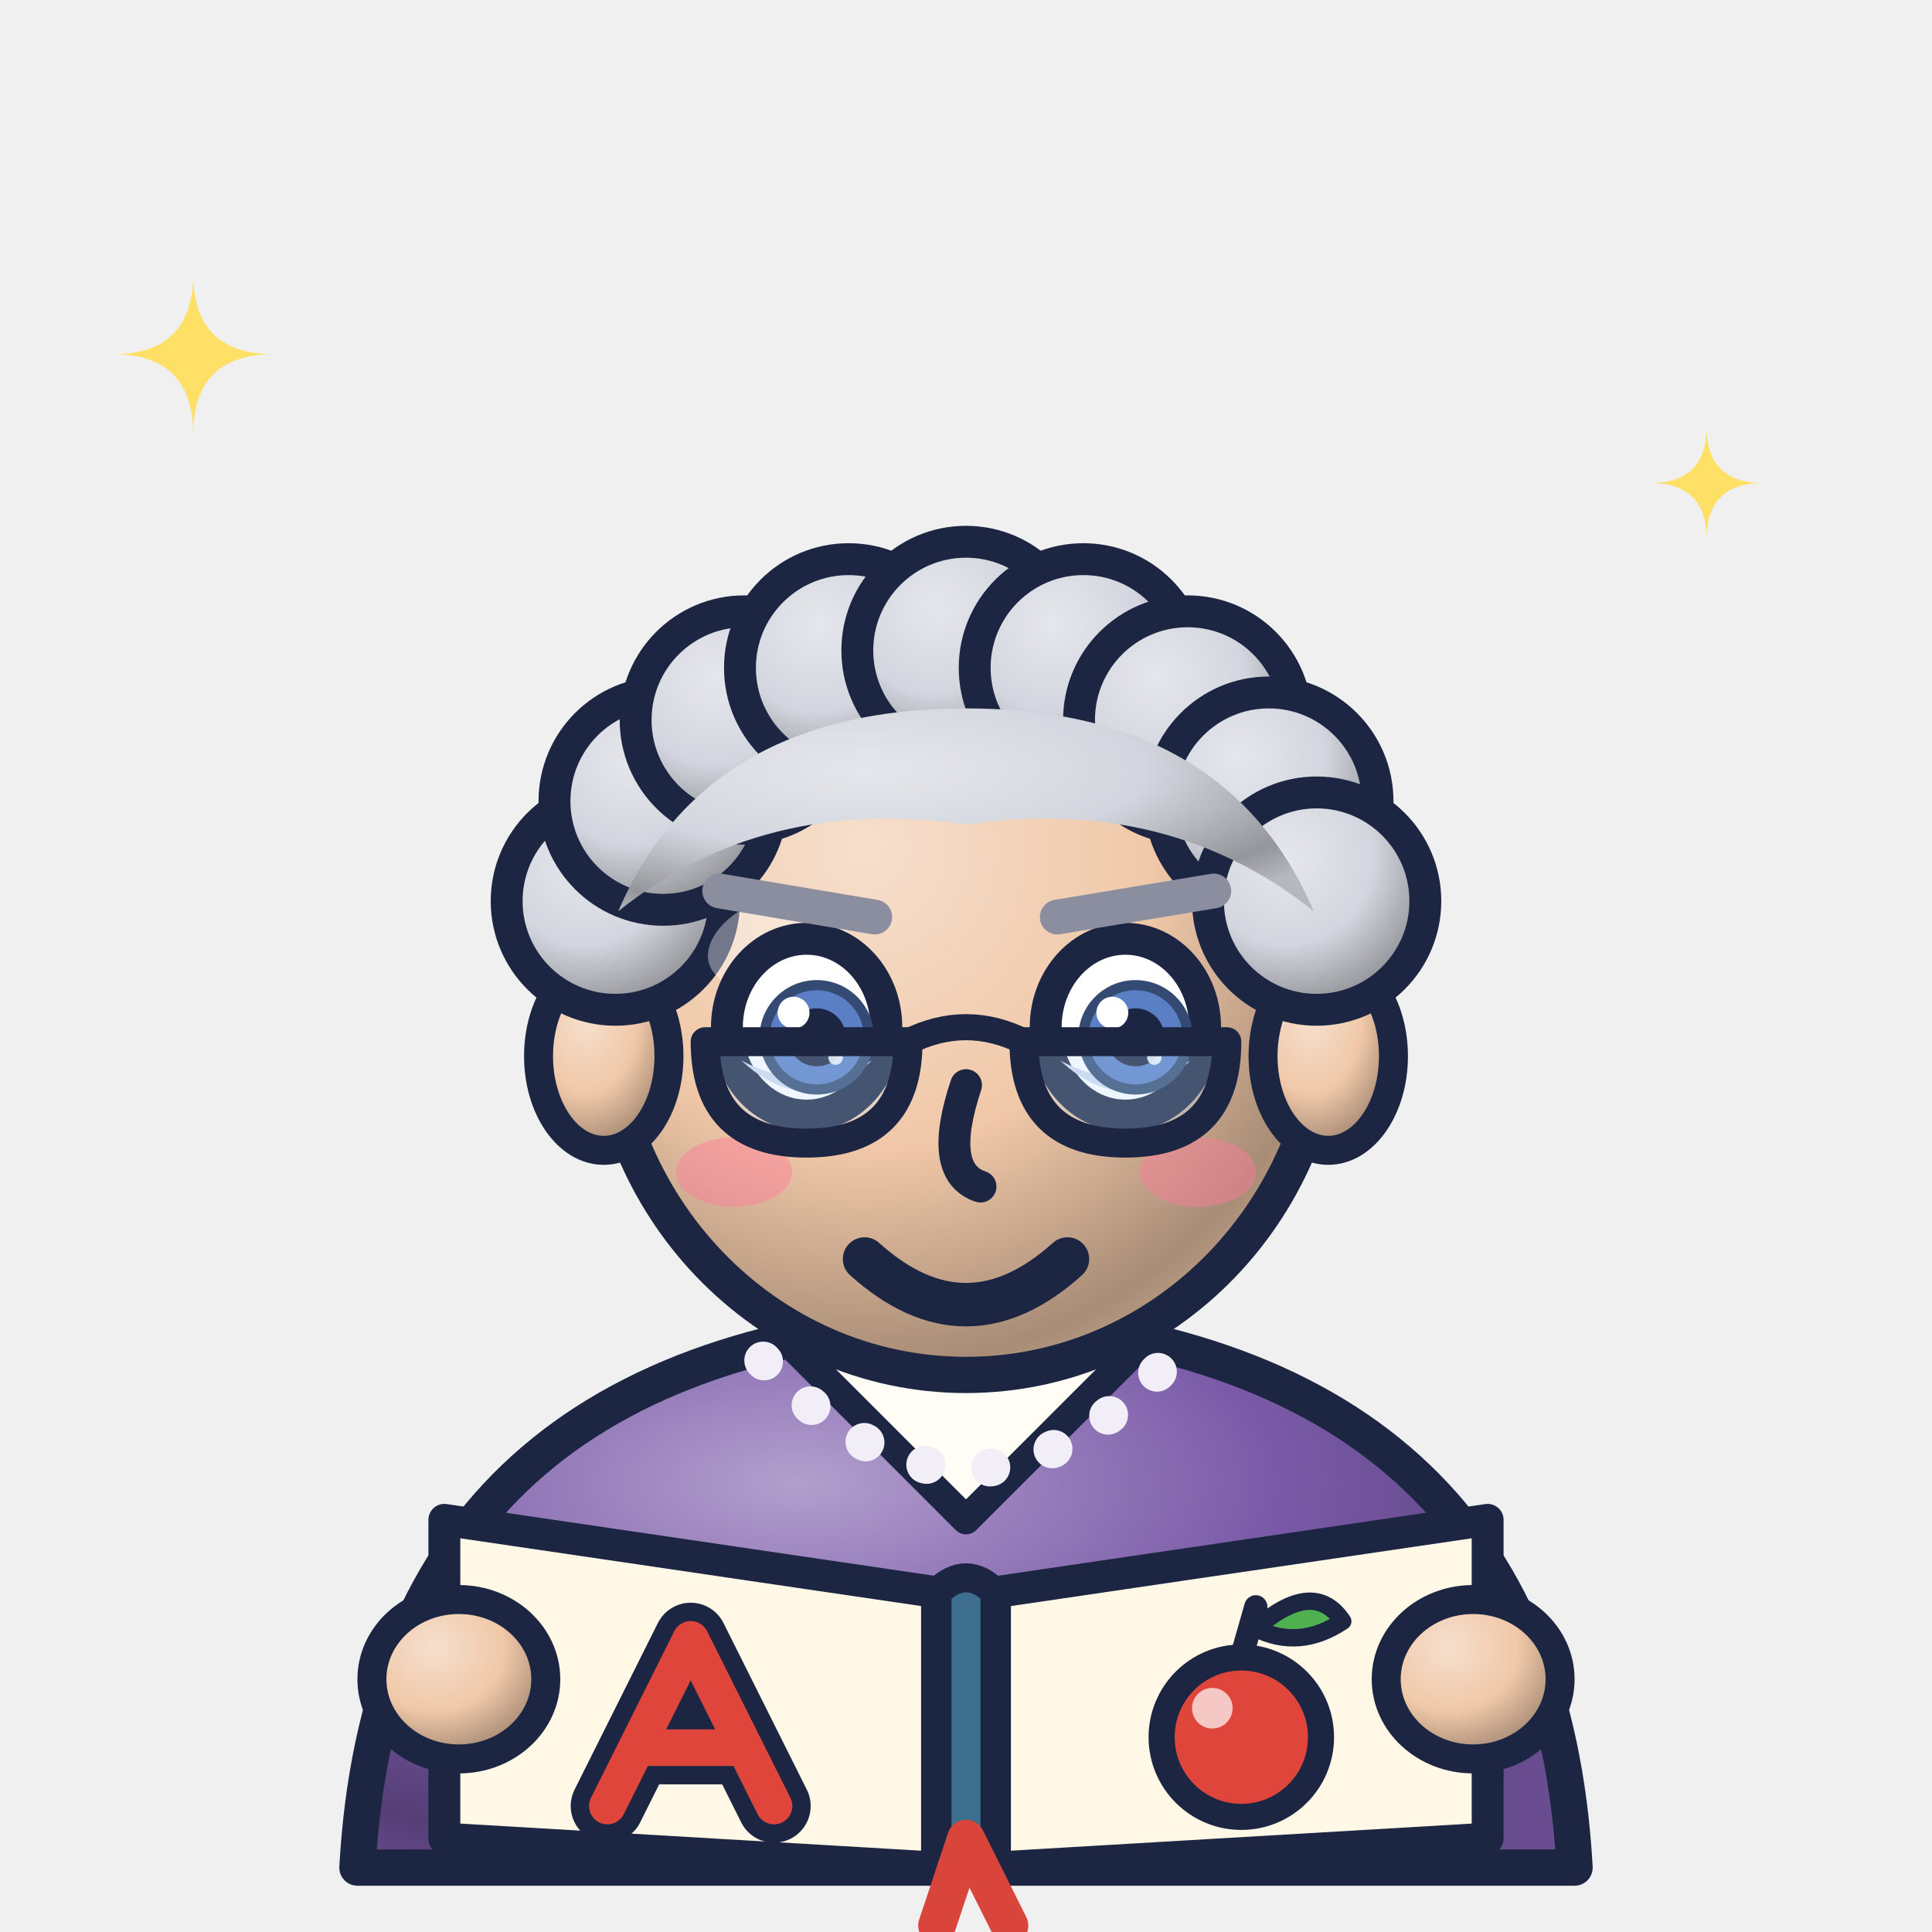
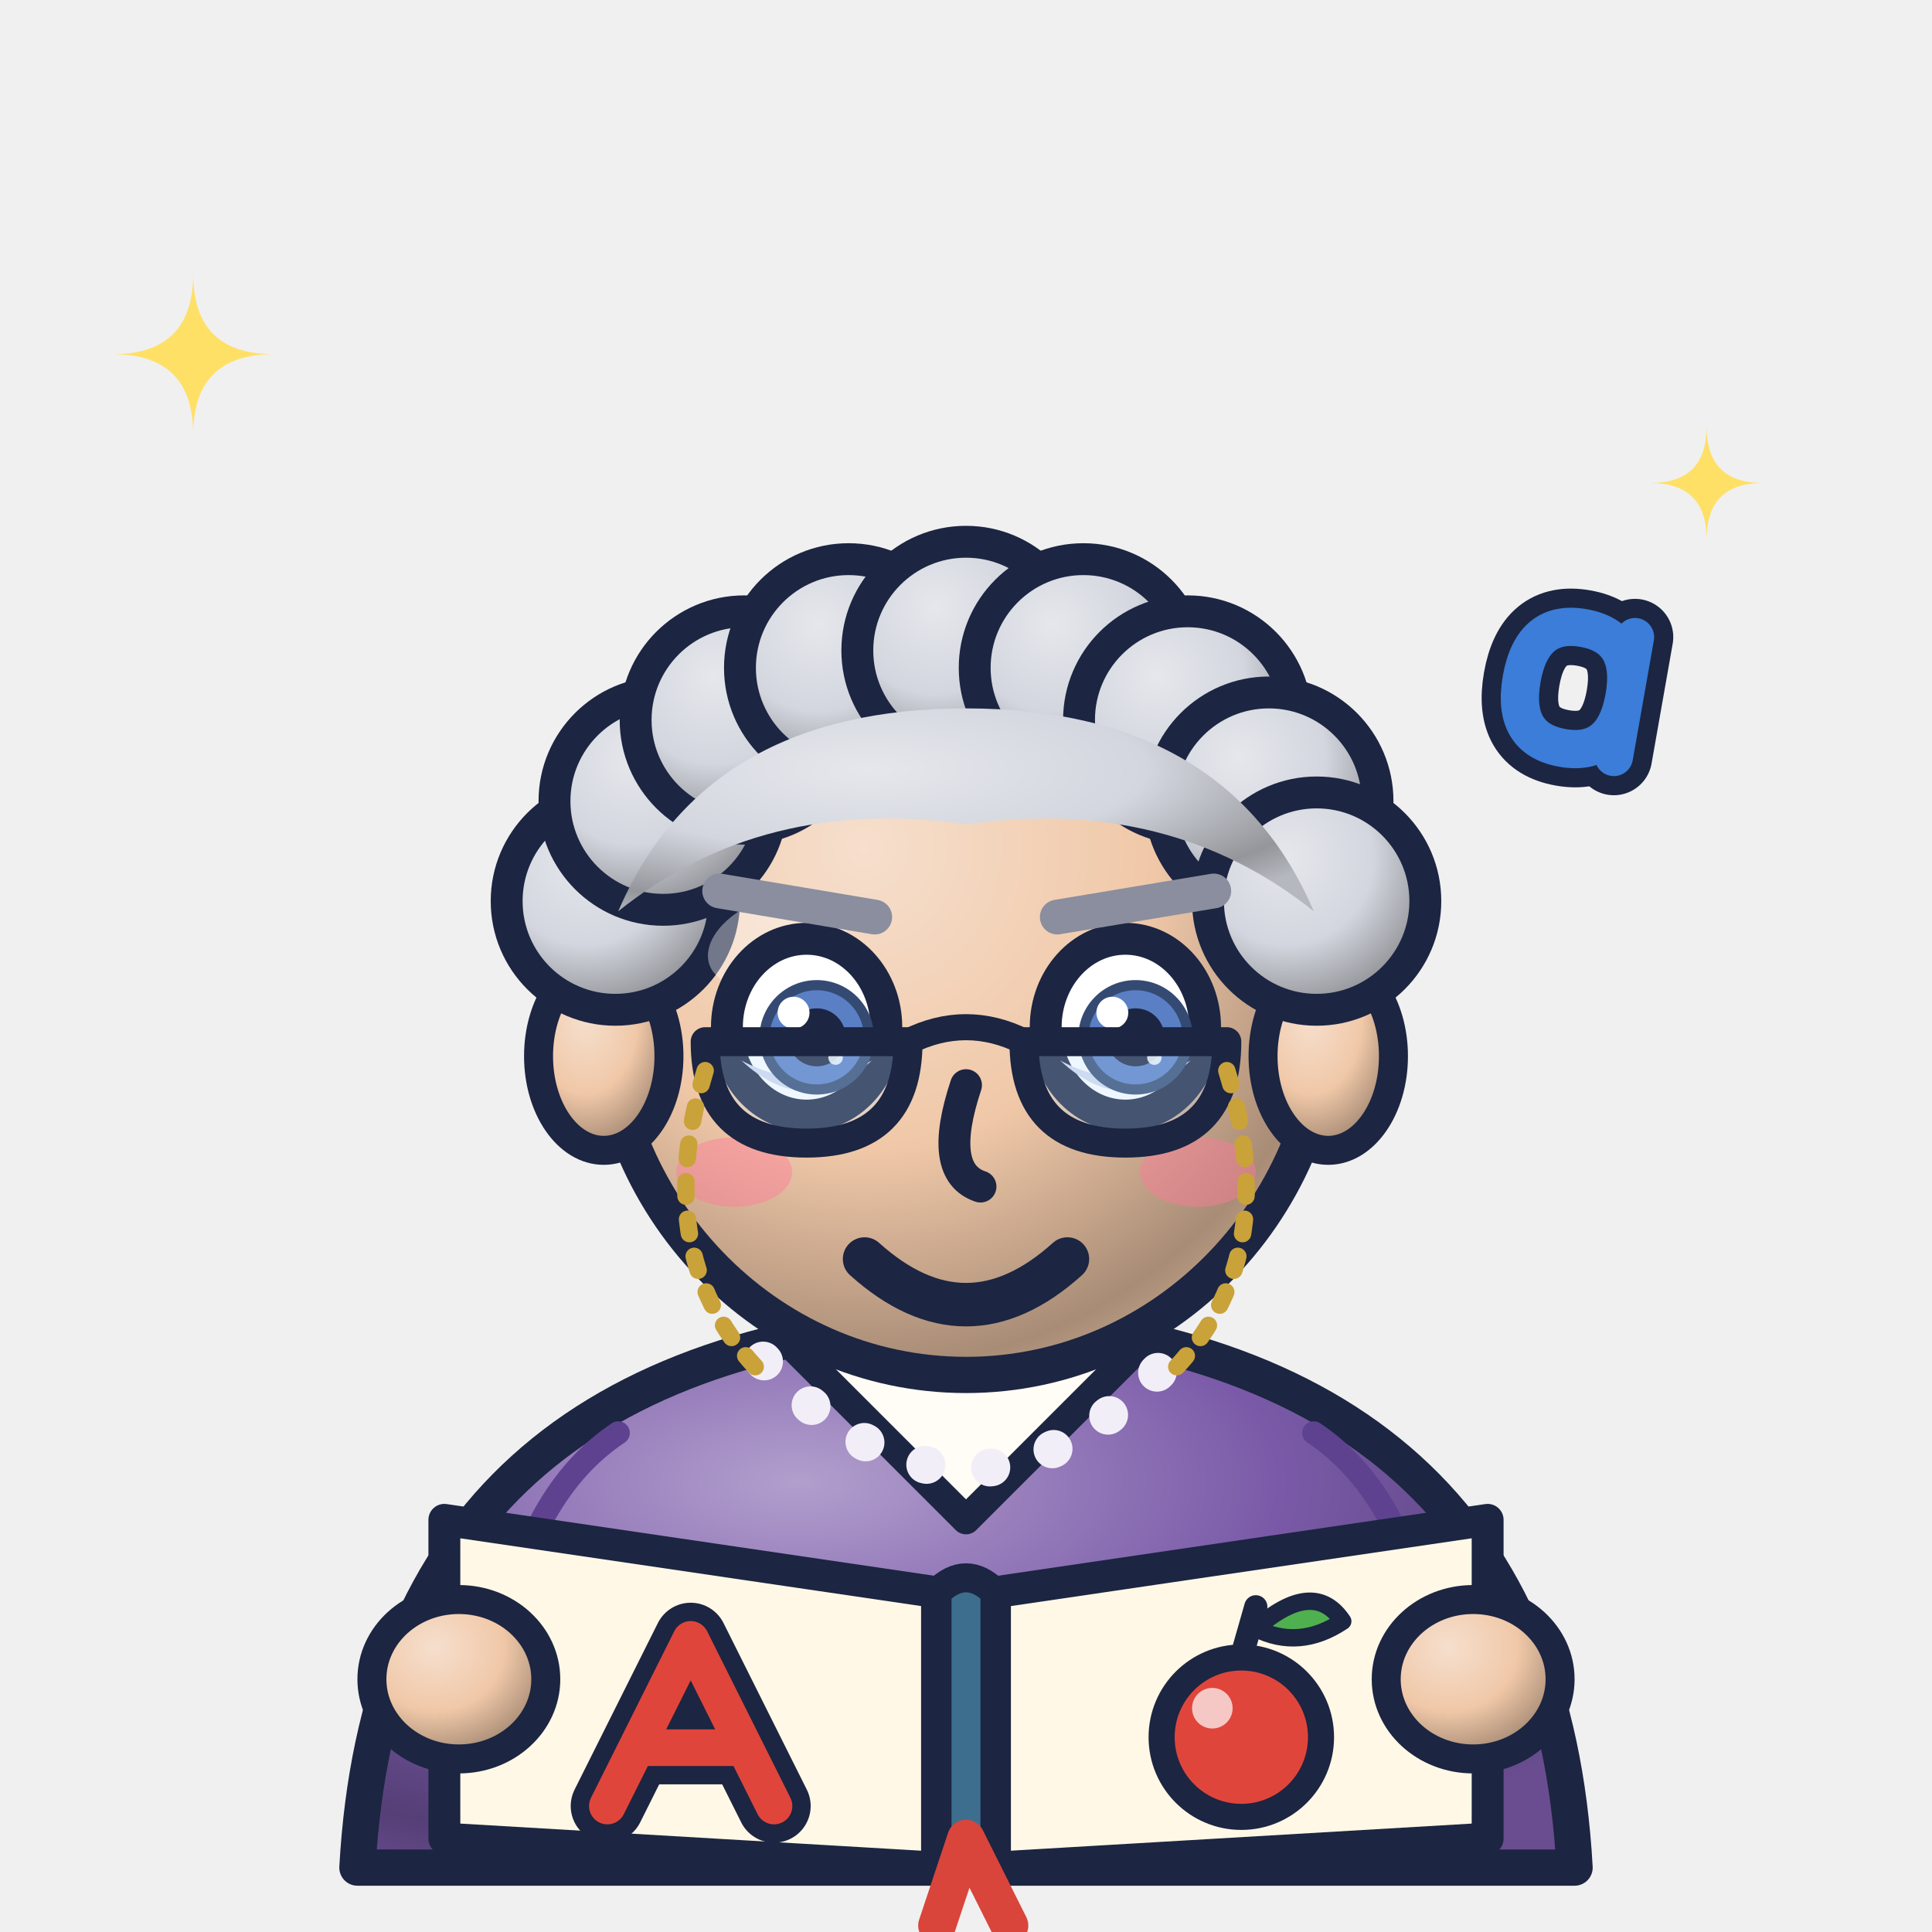
<svg aria-hidden="true" viewBox="0 0 120 120">
  <defs>
    <radialGradient id="m-lesepatin-1__b" cx="36%" cy="30%" r="80%">
      <stop offset="0" stop-color="#f6dfcd" />
      <stop offset=".5" stop-color="#f0c8a8" />
      <stop offset=".86" stop-color="#a88c76" />
      <stop offset="1" stop-color="#ceac90" />
    </radialGradient>
    <radialGradient id="m-lesepatin-1__c" cx="36%" cy="30%" r="80%">
      <stop offset="0" stop-color="#e5e7ec" />
      <stop offset=".5" stop-color="#d3d6de" />
      <stop offset=".86" stop-color="#94969b" />
      <stop offset="1" stop-color="#b5b8bf" />
    </radialGradient>
    <radialGradient id="m-lesepatin-1__a" cx="36%" cy="30%" r="80%">
      <stop offset="0" stop-color="#b29fcd" />
      <stop offset=".5" stop-color="#7a5aa8" />
      <stop offset=".86" stop-color="#553f76" />
      <stop offset="1" stop-color="#694d90" />
    </radialGradient>
  </defs>
  <g transform="matrix(.9 0 0 .9 6 11.6)">
    <path fill="url(#m-lesepatin-1__a)" stroke="#1c2541" stroke-linecap="round" stroke-linejoin="round" stroke-width="2.5" d="M18 116q2-36 42-38 40 2 42 38Z" />
    <path fill="#fffdf5" stroke="#1c2541" stroke-linecap="round" stroke-linejoin="round" stroke-width="2" d="m48 80 12 12 12-12Z" />
+     <path fill="none" stroke="#5e4290" stroke-linecap="round" stroke-width="1.6" d="M28 100q2-10 8-14m56 14q-2-10-8-14" />
    <path fill="none" stroke="#f2eef8" stroke-dasharray=".1 4.4" stroke-linecap="round" stroke-width="2.6" d="M46 81q14 15 28 0" />
    <path fill="#fff8e6" stroke="#1c2541" stroke-linecap="round" stroke-linejoin="round" stroke-width="2.2" d="m24 92 34 5v19l-34-2Z" />
    <path fill="#fff8e6" stroke="#1c2541" stroke-linecap="round" stroke-linejoin="round" stroke-width="2.2" d="m96 92-34 5v19l34-2Z" />
    <path fill="#3e6e8e" stroke="#1c2541" stroke-linecap="round" stroke-linejoin="round" stroke-width="2" d="M58 97q2-2 4 0v19q-2-2-4 0Z" />
    <g fill="none" stroke-linecap="round" stroke-linejoin="round">
      <path stroke="#1c2541" stroke-width="4.4" d="M-5 5 0-5 5 5m-8-3.5h6" transform="translate(41 106)scale(1.15)" />
      <path stroke="#e0453b" stroke-width="2.2" d="M-5 5 0-5 5 5m-8-3.5h6" transform="translate(41 106)scale(1.15)" />
    </g>
    <circle cx="79" cy="107" r="5.5" fill="#e0453b" stroke="#1c2541" stroke-linecap="round" stroke-linejoin="round" stroke-width="1.8" />
    <path fill="none" stroke="#1c2541" stroke-linecap="round" stroke-linejoin="round" stroke-width="1.6" d="m79 101.5 1-3.5" />
    <path fill="#4fb04f" stroke="#1c2541" stroke-linecap="round" stroke-linejoin="round" stroke-width="1.2" d="M80 99.5q4-3.5 6-.5-3 2-6 .5" />
    <circle cx="77" cy="105" r="1.4" fill="#fff" opacity=".7" />
    <path stroke="#d9453b" stroke-linecap="round" stroke-width="2.6" d="m60 114-2 6m2-6 3 6" />
    <ellipse cx="25" cy="103" fill="url(#m-lesepatin-1__b)" stroke="#1c2541" stroke-linecap="round" stroke-linejoin="round" stroke-width="2" rx="6" ry="5.5" />
    <ellipse cx="95" cy="103" fill="url(#m-lesepatin-1__b)" stroke="#1c2541" stroke-linecap="round" stroke-linejoin="round" stroke-width="2" rx="6" ry="5.5" />
    <ellipse cx="60" cy="56" fill="url(#m-lesepatin-1__b)" stroke="#1c2541" stroke-linecap="round" stroke-linejoin="round" stroke-width="2.5" rx="25" ry="26" />
    <ellipse cx="35" cy="60" fill="url(#m-lesepatin-1__b)" stroke="#1c2541" stroke-linecap="round" stroke-linejoin="round" stroke-width="2" rx="4.5" ry="6.5" />
    <ellipse cx="85" cy="60" fill="url(#m-lesepatin-1__b)" stroke="#1c2541" stroke-linecap="round" stroke-linejoin="round" stroke-width="2" rx="4.5" ry="6.5" />
    <circle cx="35.8" cy="49.3" r="7.5" fill="url(#m-lesepatin-1__c)" stroke="#1c2541" stroke-linecap="round" stroke-linejoin="round" stroke-width="2.2" />
    <circle cx="39.1" cy="42.4" r="7.5" fill="url(#m-lesepatin-1__c)" stroke="#1c2541" stroke-linecap="round" stroke-linejoin="round" stroke-width="2.2" />
    <circle cx="44.7" cy="36.8" r="7.5" fill="url(#m-lesepatin-1__c)" stroke="#1c2541" stroke-linecap="round" stroke-linejoin="round" stroke-width="2.2" />
    <circle cx="51.9" cy="33.2" r="7.5" fill="url(#m-lesepatin-1__c)" stroke="#1c2541" stroke-linecap="round" stroke-linejoin="round" stroke-width="2.2" />
    <circle cx="60" cy="32" r="7.5" fill="url(#m-lesepatin-1__c)" stroke="#1c2541" stroke-linecap="round" stroke-linejoin="round" stroke-width="2.2" />
    <circle cx="68.1" cy="33.2" r="7.5" fill="url(#m-lesepatin-1__c)" stroke="#1c2541" stroke-linecap="round" stroke-linejoin="round" stroke-width="2.2" />
    <circle cx="75.3" cy="36.8" r="7.5" fill="url(#m-lesepatin-1__c)" stroke="#1c2541" stroke-linecap="round" stroke-linejoin="round" stroke-width="2.2" />
    <circle cx="80.9" cy="42.4" r="7.5" fill="url(#m-lesepatin-1__c)" stroke="#1c2541" stroke-linecap="round" stroke-linejoin="round" stroke-width="2.2" />
    <circle cx="84.2" cy="49.3" r="7.5" fill="url(#m-lesepatin-1__c)" stroke="#1c2541" stroke-linecap="round" stroke-linejoin="round" stroke-width="2.2" />
    <path fill="url(#m-lesepatin-1__c)" d="M36 50q6-14 24-14t24 14q-10-8-24-6-14-2-24 6" />
    <ellipse cx="47" cy="52" fill="#fff" opacity=".38" rx="5" ry="3" transform="rotate(-20 47 52)" />
    <ellipse cx="49" cy="58" fill="#fff" stroke="#1c2541" stroke-linecap="round" stroke-linejoin="round" stroke-width="2.2" rx="5.5" ry="6.1" />
    <path fill="#d3daee" d="M44.5 60.3q4.5 4.2 9 0-4.5 2.4-9 0" />
    <circle cx="49.7" cy="58.7" r="3.6" fill="#5a7fc4" stroke="#344a72" stroke-width=".7" />
    <circle cx="49.7" cy="58.7" r="2" fill="#1c2541" />
    <circle cx="48.1" cy="57" r="1.1" fill="#fff" />
    <circle cx="51" cy="60.1" r=".5" fill="#fff" opacity=".85" />
    <path fill="none" stroke="#8a8e9e" stroke-linecap="round" stroke-width="2.4" d="m43 48.6 10.7 1.8" />
    <ellipse cx="71" cy="58" fill="#fff" stroke="#1c2541" stroke-linecap="round" stroke-linejoin="round" stroke-width="2.2" rx="5.5" ry="6.1" />
    <path fill="#d3daee" d="M66.5 60.3q4.5 4.2 9 0-4.5 2.4-9 0" />
    <circle cx="71.7" cy="58.7" r="3.6" fill="#5a7fc4" stroke="#344a72" stroke-width=".7" />
    <circle cx="71.7" cy="58.7" r="2" fill="#1c2541" />
    <circle cx="70.1" cy="57" r="1.1" fill="#fff" />
    <circle cx="73" cy="60.1" r=".5" fill="#fff" opacity=".85" />
    <path fill="none" stroke="#8a8e9e" stroke-linecap="round" stroke-width="2.4" d="m77.1 48.6-10.8 1.8" />
    <path fill="none" stroke="#1c2541" stroke-linecap="round" stroke-linejoin="round" stroke-width="2.2" d="M60 62q-2 6 1 7" />
    <path fill="none" stroke="#1c2541" stroke-linecap="round" stroke-linejoin="round" stroke-width="3" d="M53 74q7 6.3 14 0" />
    <ellipse cx="44" cy="68" fill="#ff7a9a" opacity=".45" rx="4" ry="2.4" />
    <ellipse cx="76" cy="68" fill="#ff7a9a" opacity=".45" rx="4" ry="2.4" />
    <path fill="#bfe3ff" fill-opacity=".25" stroke="#1c2541" stroke-linecap="round" stroke-linejoin="round" stroke-width="2" d="M42 59q0 7 7 7t7-7Zm22 0q0 7 7 7t7-7Z" />
    <path fill="none" stroke="#1c2541" stroke-linecap="round" stroke-linejoin="round" stroke-width="1.8" d="M56 59q4-2 8 0" />
+     <path fill="none" stroke="#c9a23a" stroke-dasharray="1 1.6" stroke-linecap="round" stroke-width="1.2" d="M42 61q-4 13 4 21m32-21q4 13-4 21" />
+     <g fill="none" stroke-linecap="round" stroke-linejoin="round">
+       <path stroke="#1c2541" stroke-width="4.4" d="M3-3v7M3 .5Q3-3 0-3T-3 .5 0 4 3 .5" transform="rotate(10 -143.31 599.933)scale(1.2)" />
+       <path stroke="#3b7dd8" stroke-width="2.2" d="M3-3v7M3 .5Q3-3 0-3T-3 .5 0 4 3 .5" transform="rotate(10 -143.31 599.933)scale(1.2)" />
+     </g>
  </g>
  <path fill="#ffe066" d="M12 17q0 5 5 5-5 0-5 5 0-5-5-5 5 0 5-5" />
  <path fill="#ffe066" d="M106 26.5q0 3.5 3.5 3.5-3.5 0-3.5 3.5 0-3.5-3.5-3.5 3.5 0 3.5-3.5" />
</svg>
